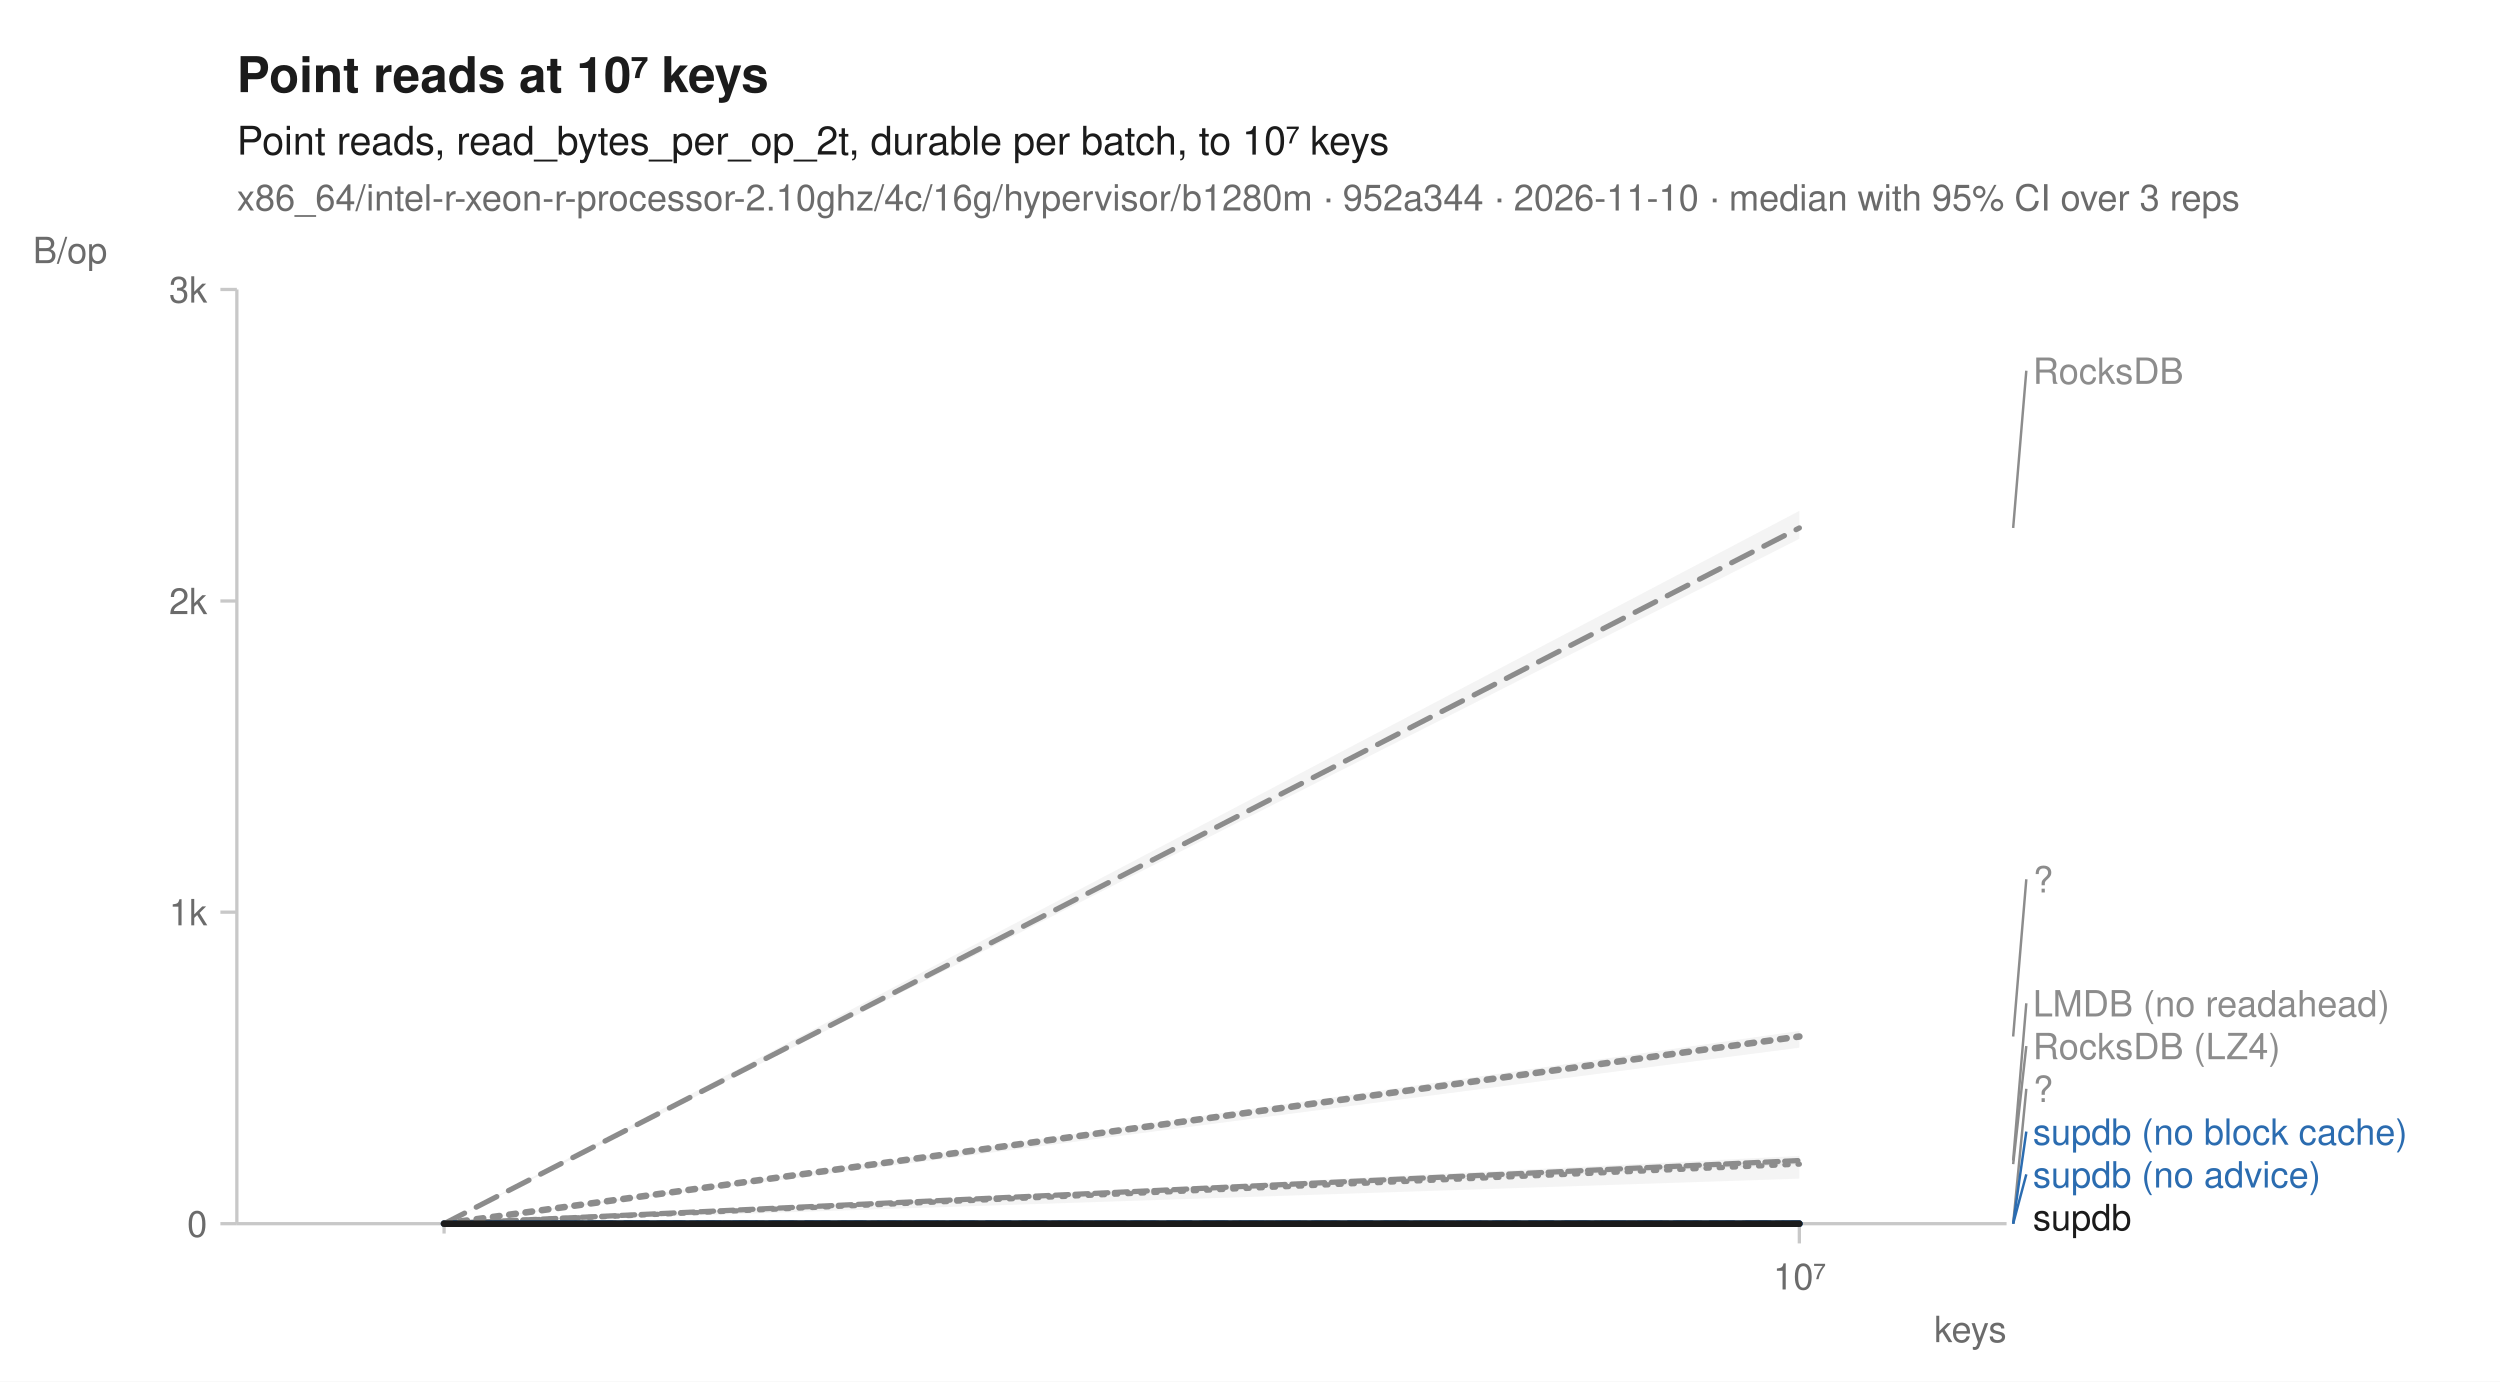
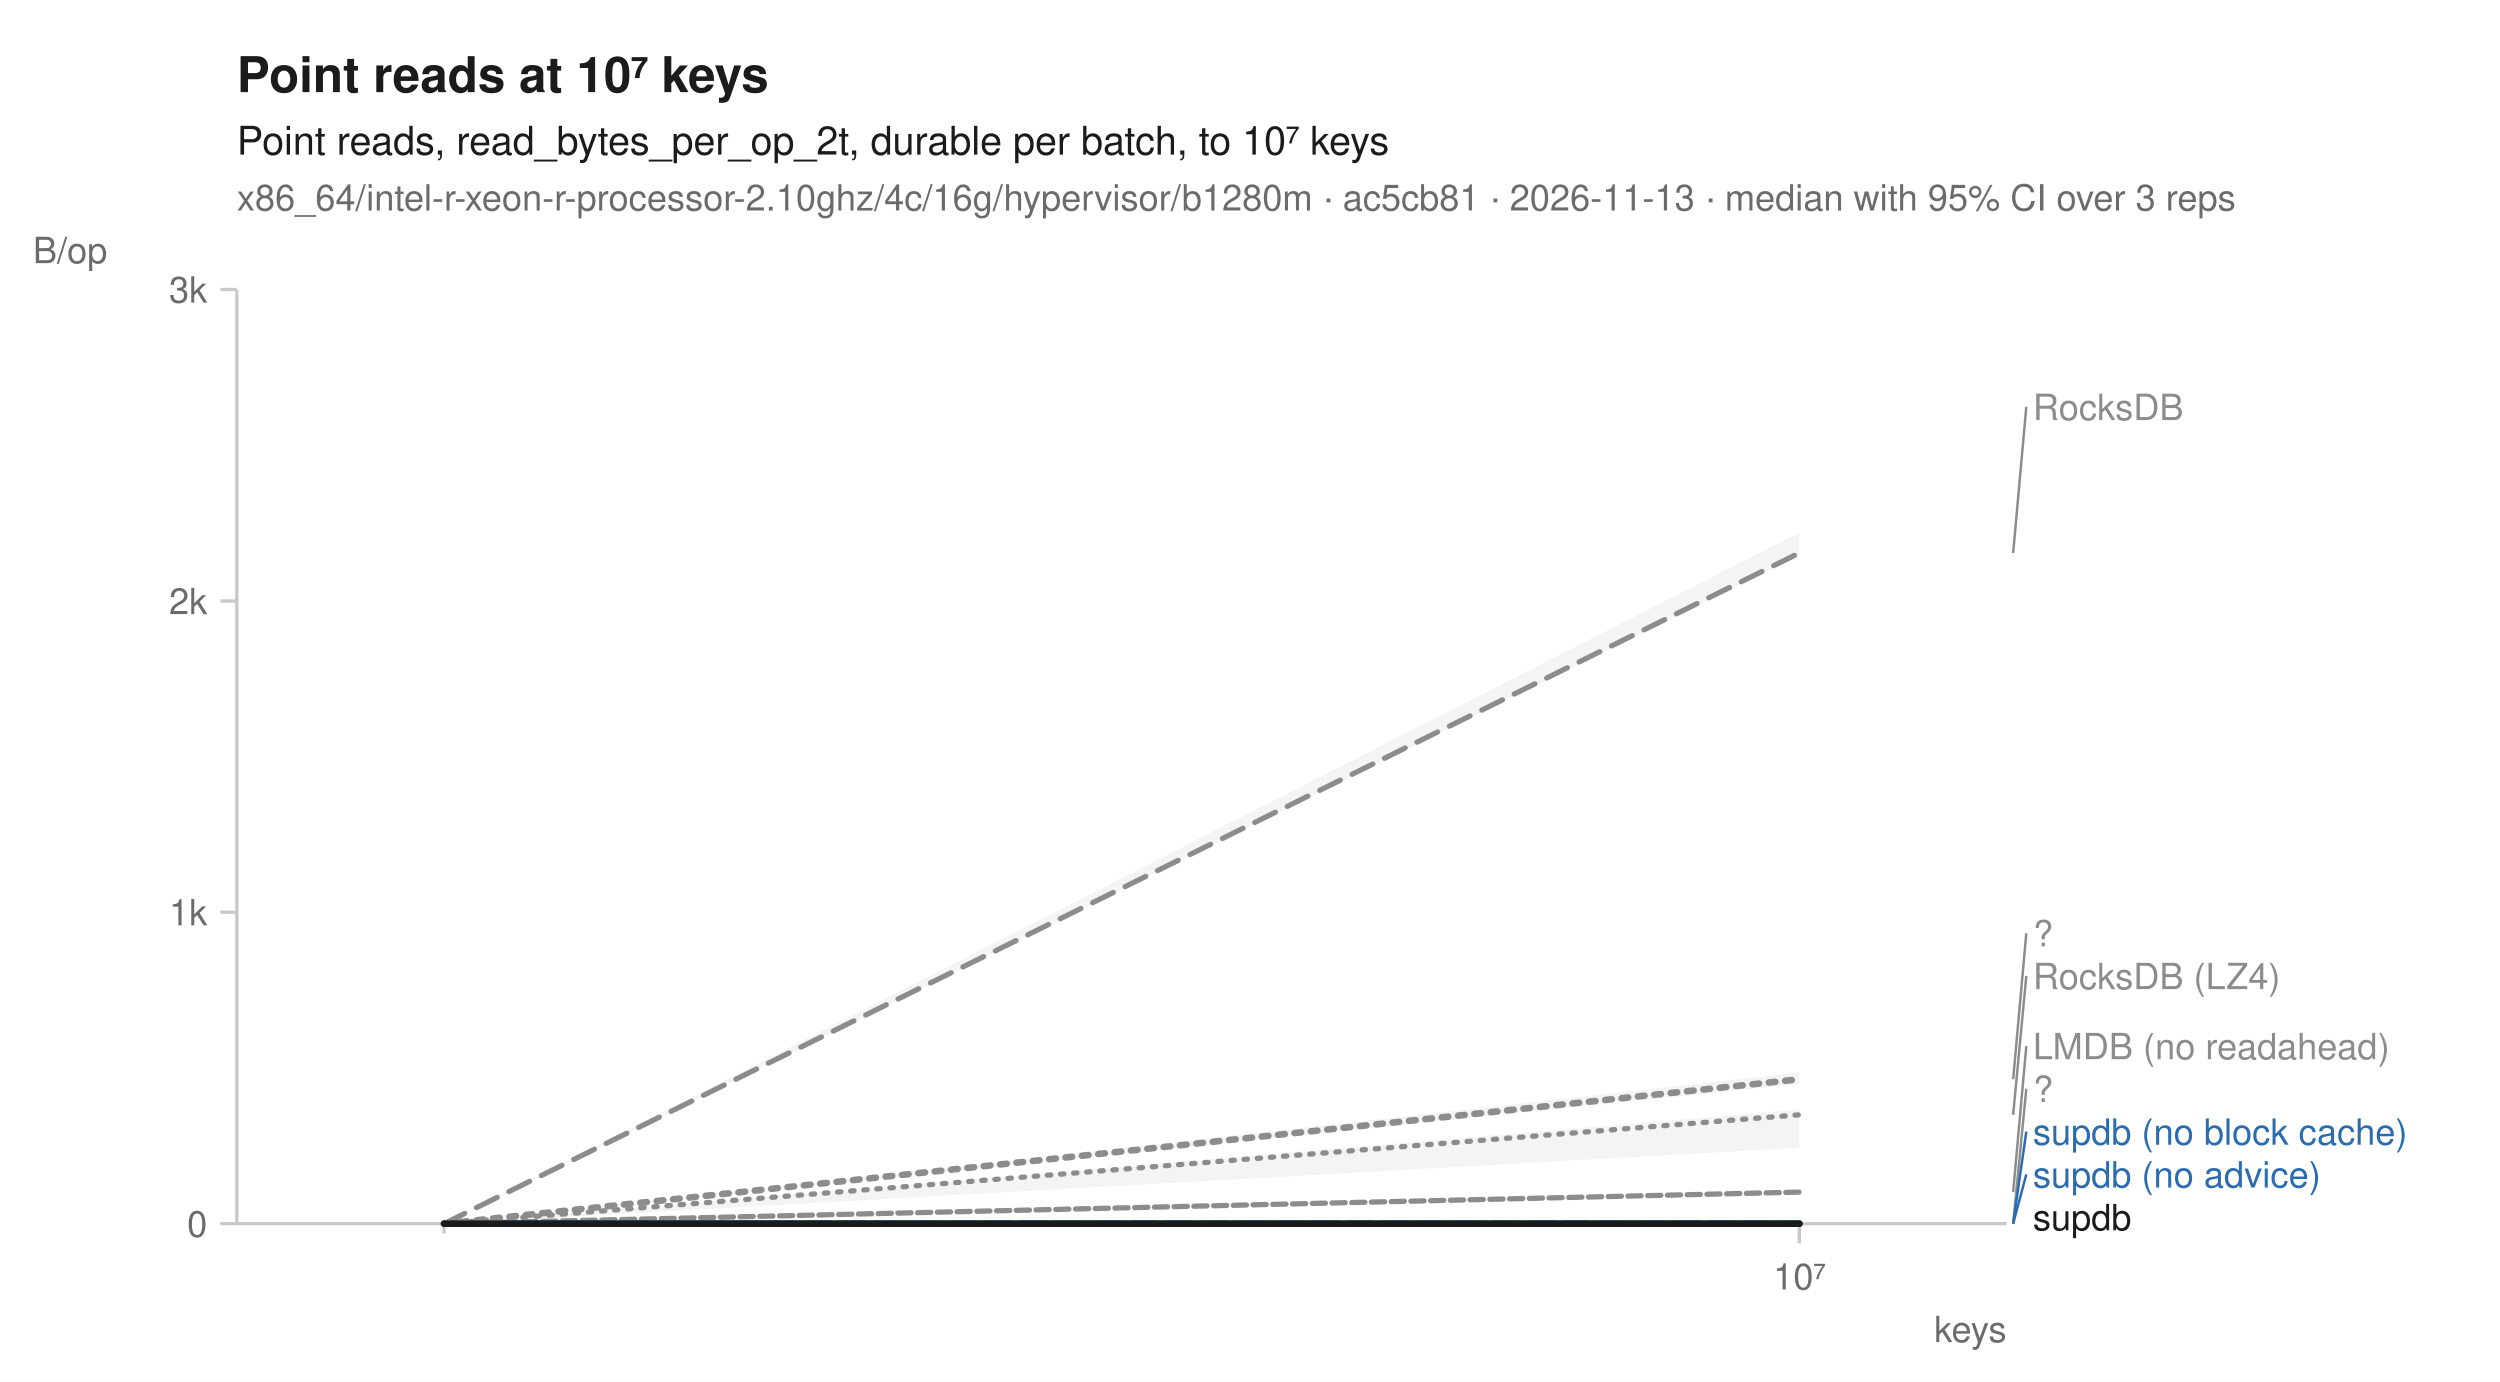
<svg xmlns="http://www.w3.org/2000/svg" width="760" height="420" viewBox="0 0 760 420" font-family="-apple-system, BlinkMacSystemFont, 'Segoe UI', Helvetica, Arial, sans-serif" fill="#1b1b1b">
  <rect width="760" height="420" fill="white" />
  <text x="72" y="28" font-size="15" font-weight="600">Point reads at 10⁷ keys</text>
  <text x="72" y="47" font-size="12">Point reads, read_bytes_per_op_2t, durable per batch, to 10⁷ keys</text>
-   <text x="72" y="64" font-size="11" fill="#6b6b6b">x86_64/intel-r-xeon-r-processor-2.10ghz/4c/16g/hypervisor/b1280m · 952a344 · 2026-11-10 · median with 95% CI over 3 reps</text>
+   <text x="72" y="64" font-size="11" fill="#6b6b6b">x86_64/intel-r-xeon-r-processor-2.10ghz/4c/16g/hypervisor/b1280m · ac5cb81 · 2026-11-13 · median with 95% CI over 3 reps</text>
  <line x1="72" y1="372" x2="610" y2="372" stroke="#c8c8c8" stroke-width="1" />
  <line x1="72" y1="88" x2="72" y2="372" stroke="#c8c8c8" stroke-width="1" />
  <line x1="135.0" y1="372" x2="135.0" y2="375" stroke="#c8c8c8" stroke-width="1" />
  <line x1="547.0" y1="372" x2="547.0" y2="378" stroke="#c8c8c8" stroke-width="1" />
  <text x="547.0" y="392" font-size="11" text-anchor="middle" fill="#6b6b6b">10⁷</text>
  <text x="610" y="408" font-size="11" text-anchor="end" fill="#6b6b6b">keys</text>
  <line x1="67" y1="372.0" x2="72" y2="372.0" stroke="#c8c8c8" stroke-width="1" />
  <text x="63" y="376.0" font-size="11" text-anchor="end" fill="#6b6b6b">0</text>
  <line x1="67" y1="277.3" x2="72" y2="277.3" stroke="#c8c8c8" stroke-width="1" />
  <text x="63" y="281.3" font-size="11" text-anchor="end" fill="#6b6b6b">1k</text>
  <line x1="67" y1="182.7" x2="72" y2="182.7" stroke="#c8c8c8" stroke-width="1" />
  <text x="63" y="186.7" font-size="11" text-anchor="end" fill="#6b6b6b">2k</text>
  <line x1="67" y1="88.0" x2="72" y2="88.0" stroke="#c8c8c8" stroke-width="1" />
  <text x="63" y="92.0" font-size="11" text-anchor="end" fill="#6b6b6b">3k</text>
  <text x="10" y="80" font-size="11" text-anchor="start" fill="#6b6b6b">B/op</text>
-   <path d="M135.0,372.0 L547.0,352.7 L547.0,358.3 L135.0,372.0 Z" fill="#8c8c8c" fill-opacity="0.10" />
-   <path d="M135.0,372.0 L547.0,351.4 L547.0,354.0 L135.0,372.0 Z" fill="#8c8c8c" fill-opacity="0.10" />
+   <path d="M135.0,372.0 L547.0,337.3 L547.0,348.9 L135.0,372.0 Z" fill="#8c8c8c" fill-opacity="0.10" />
+   <path d="M135.0,372.0 L547.0,362.4 L547.0,362.4 L135.0,372.0 Z" fill="#8c8c8c" fill-opacity="0.10" />
  <path d="M135.0,372.0 L547.0,372.0 L547.0,372.0 L135.0,372.0 Z" fill="#8c8c8c" fill-opacity="0.10" />
-   <path d="M135.0,372.0 L547.0,155.3 L547.0,163.8 L135.0,372.0 Z" fill="#8c8c8c" fill-opacity="0.10" />
+   <path d="M135.0,372.0 L547.0,161.9 L547.0,168.9 L135.0,372.0 Z" fill="#8c8c8c" fill-opacity="0.10" />
  <path d="M135.0,372.0 L547.0,372.0 L547.0,372.0 L135.0,372.0 Z" fill="#2b6cb0" fill-opacity="0.10" />
  <path d="M135.0,372.0 L547.0,372.0 L547.0,372.0 L135.0,372.0 Z" fill="#2b6cb0" fill-opacity="0.10" />
-   <path d="M135.0,372.0 L547.0,313.4 L547.0,318.5 L135.0,372.0 Z" fill="#8c8c8c" fill-opacity="0.10" />
+   <path d="M135.0,372.0 L547.0,326.0 L547.0,329.5 L135.0,372.0 Z" fill="#8c8c8c" fill-opacity="0.10" />
  <path d="M135.0,372.0 L547.0,372.0 L547.0,372.0 L135.0,372.0 Z" fill="#1b1b1b" fill-opacity="0.10" />
-   <path d="M135.0,372.0 L547.0,353.9 " fill="none" stroke="#8c8c8c" stroke-width="1.6" stroke-linejoin="round" stroke-linecap="round" stroke-dasharray="1,3" />
-   <path d="M135.0,372.0 L547.0,352.8 " fill="none" stroke="#8c8c8c" stroke-width="1.6" stroke-linejoin="round" stroke-linecap="round" stroke-dasharray="4,2" />
+   <path d="M135.0,372.0 L547.0,338.9 " fill="none" stroke="#8c8c8c" stroke-width="1.6" stroke-linejoin="round" stroke-linecap="round" stroke-dasharray="1,3" />
+   <path d="M135.0,372.0 L547.0,362.4 " fill="none" stroke="#8c8c8c" stroke-width="1.6" stroke-linejoin="round" stroke-linecap="round" stroke-dasharray="4,2" />
  <path d="M135.0,372.0 L547.0,372.0 " fill="none" stroke="#8c8c8c" stroke-width="2" stroke-linejoin="round" stroke-linecap="round" stroke-dasharray="2,3" />
-   <path d="M135.0,372.0 L547.0,160.5 " fill="none" stroke="#8c8c8c" stroke-width="1.6" stroke-linejoin="round" stroke-linecap="round" stroke-dasharray="7,4" />
+   <path d="M135.0,372.0 L547.0,168.1 " fill="none" stroke="#8c8c8c" stroke-width="1.6" stroke-linejoin="round" stroke-linecap="round" stroke-dasharray="7,4" />
  <path d="M135.0,372.0 L547.0,372.0 " fill="none" stroke="#2b6cb0" stroke-width="2" stroke-linejoin="round" stroke-linecap="round" stroke-dasharray="7,4" />
  <path d="M135.0,372.0 L547.0,372.0 " fill="none" stroke="#2b6cb0" stroke-width="2" stroke-linejoin="round" stroke-linecap="round" />
-   <path d="M135.0,372.0 L547.0,315.1 " fill="none" stroke="#8c8c8c" stroke-width="2" stroke-linejoin="round" stroke-linecap="round" stroke-dasharray="2,3" />
+   <path d="M135.0,372.0 L547.0,328.1 " fill="none" stroke="#8c8c8c" stroke-width="2" stroke-linejoin="round" stroke-linecap="round" stroke-dasharray="2,3" />
  <path d="M135.0,372.0 L547.0,372.0 " fill="none" stroke="#1b1b1b" stroke-width="2" stroke-linejoin="round" stroke-linecap="round" />
-   <line x1="612.0" y1="160.5" x2="616.0" y2="112.7" stroke="#8c8c8c" stroke-width="0.75" />
-   <text x="618.0" y="116.7" font-size="11" fill="#8c8c8c">RocksDB</text>
-   <line x1="612.0" y1="315.1" x2="616.0" y2="267.3" stroke="#8c8c8c" stroke-width="0.75" />
-   <text x="618.0" y="271.3" font-size="11" fill="#8c8c8c">?</text>
-   <line x1="612.0" y1="352.8" x2="616.0" y2="305.0" stroke="#8c8c8c" stroke-width="0.75" />
-   <text x="618.0" y="309.0" font-size="11" fill="#8c8c8c">LMDB (no readahead)</text>
-   <line x1="612.0" y1="353.9" x2="616.0" y2="318.0" stroke="#8c8c8c" stroke-width="0.75" />
-   <text x="618.0" y="322.0" font-size="11" fill="#8c8c8c">RocksDB (LZ4)</text>
+   <line x1="612.0" y1="168.1" x2="616.0" y2="123.7" stroke="#8c8c8c" stroke-width="0.75" />
+   <text x="618.0" y="127.7" font-size="11" fill="#8c8c8c">RocksDB</text>
+   <line x1="612.0" y1="328.1" x2="616.0" y2="283.7" stroke="#8c8c8c" stroke-width="0.75" />
+   <text x="618.0" y="287.7" font-size="11" fill="#8c8c8c">?</text>
+   <line x1="612.0" y1="338.9" x2="616.0" y2="296.7" stroke="#8c8c8c" stroke-width="0.75" />
+   <text x="618.0" y="300.7" font-size="11" fill="#8c8c8c">RocksDB (LZ4)</text>
+   <line x1="612.0" y1="362.4" x2="616.0" y2="318.0" stroke="#8c8c8c" stroke-width="0.75" />
+   <text x="618.0" y="322.0" font-size="11" fill="#8c8c8c">LMDB (no readahead)</text>
  <line x1="612.0" y1="372.0" x2="616.0" y2="331.0" stroke="#8c8c8c" stroke-width="0.75" />
  <text x="618.0" y="335.0" font-size="11" fill="#8c8c8c">?</text>
  <line x1="612.0" y1="372.0" x2="616.0" y2="344.0" stroke="#2b6cb0" stroke-width="0.75" />
  <text x="618.0" y="348.0" font-size="11" fill="#2b6cb0">supdb (no block cache)</text>
  <line x1="612.0" y1="372.0" x2="616.0" y2="357.0" stroke="#2b6cb0" stroke-width="0.75" />
  <text x="618.0" y="361.0" font-size="11" fill="#2b6cb0">supdb (no advice)</text>
  <text x="618.0" y="374.0" font-size="11" fill="#1b1b1b">supdb</text>
</svg>
